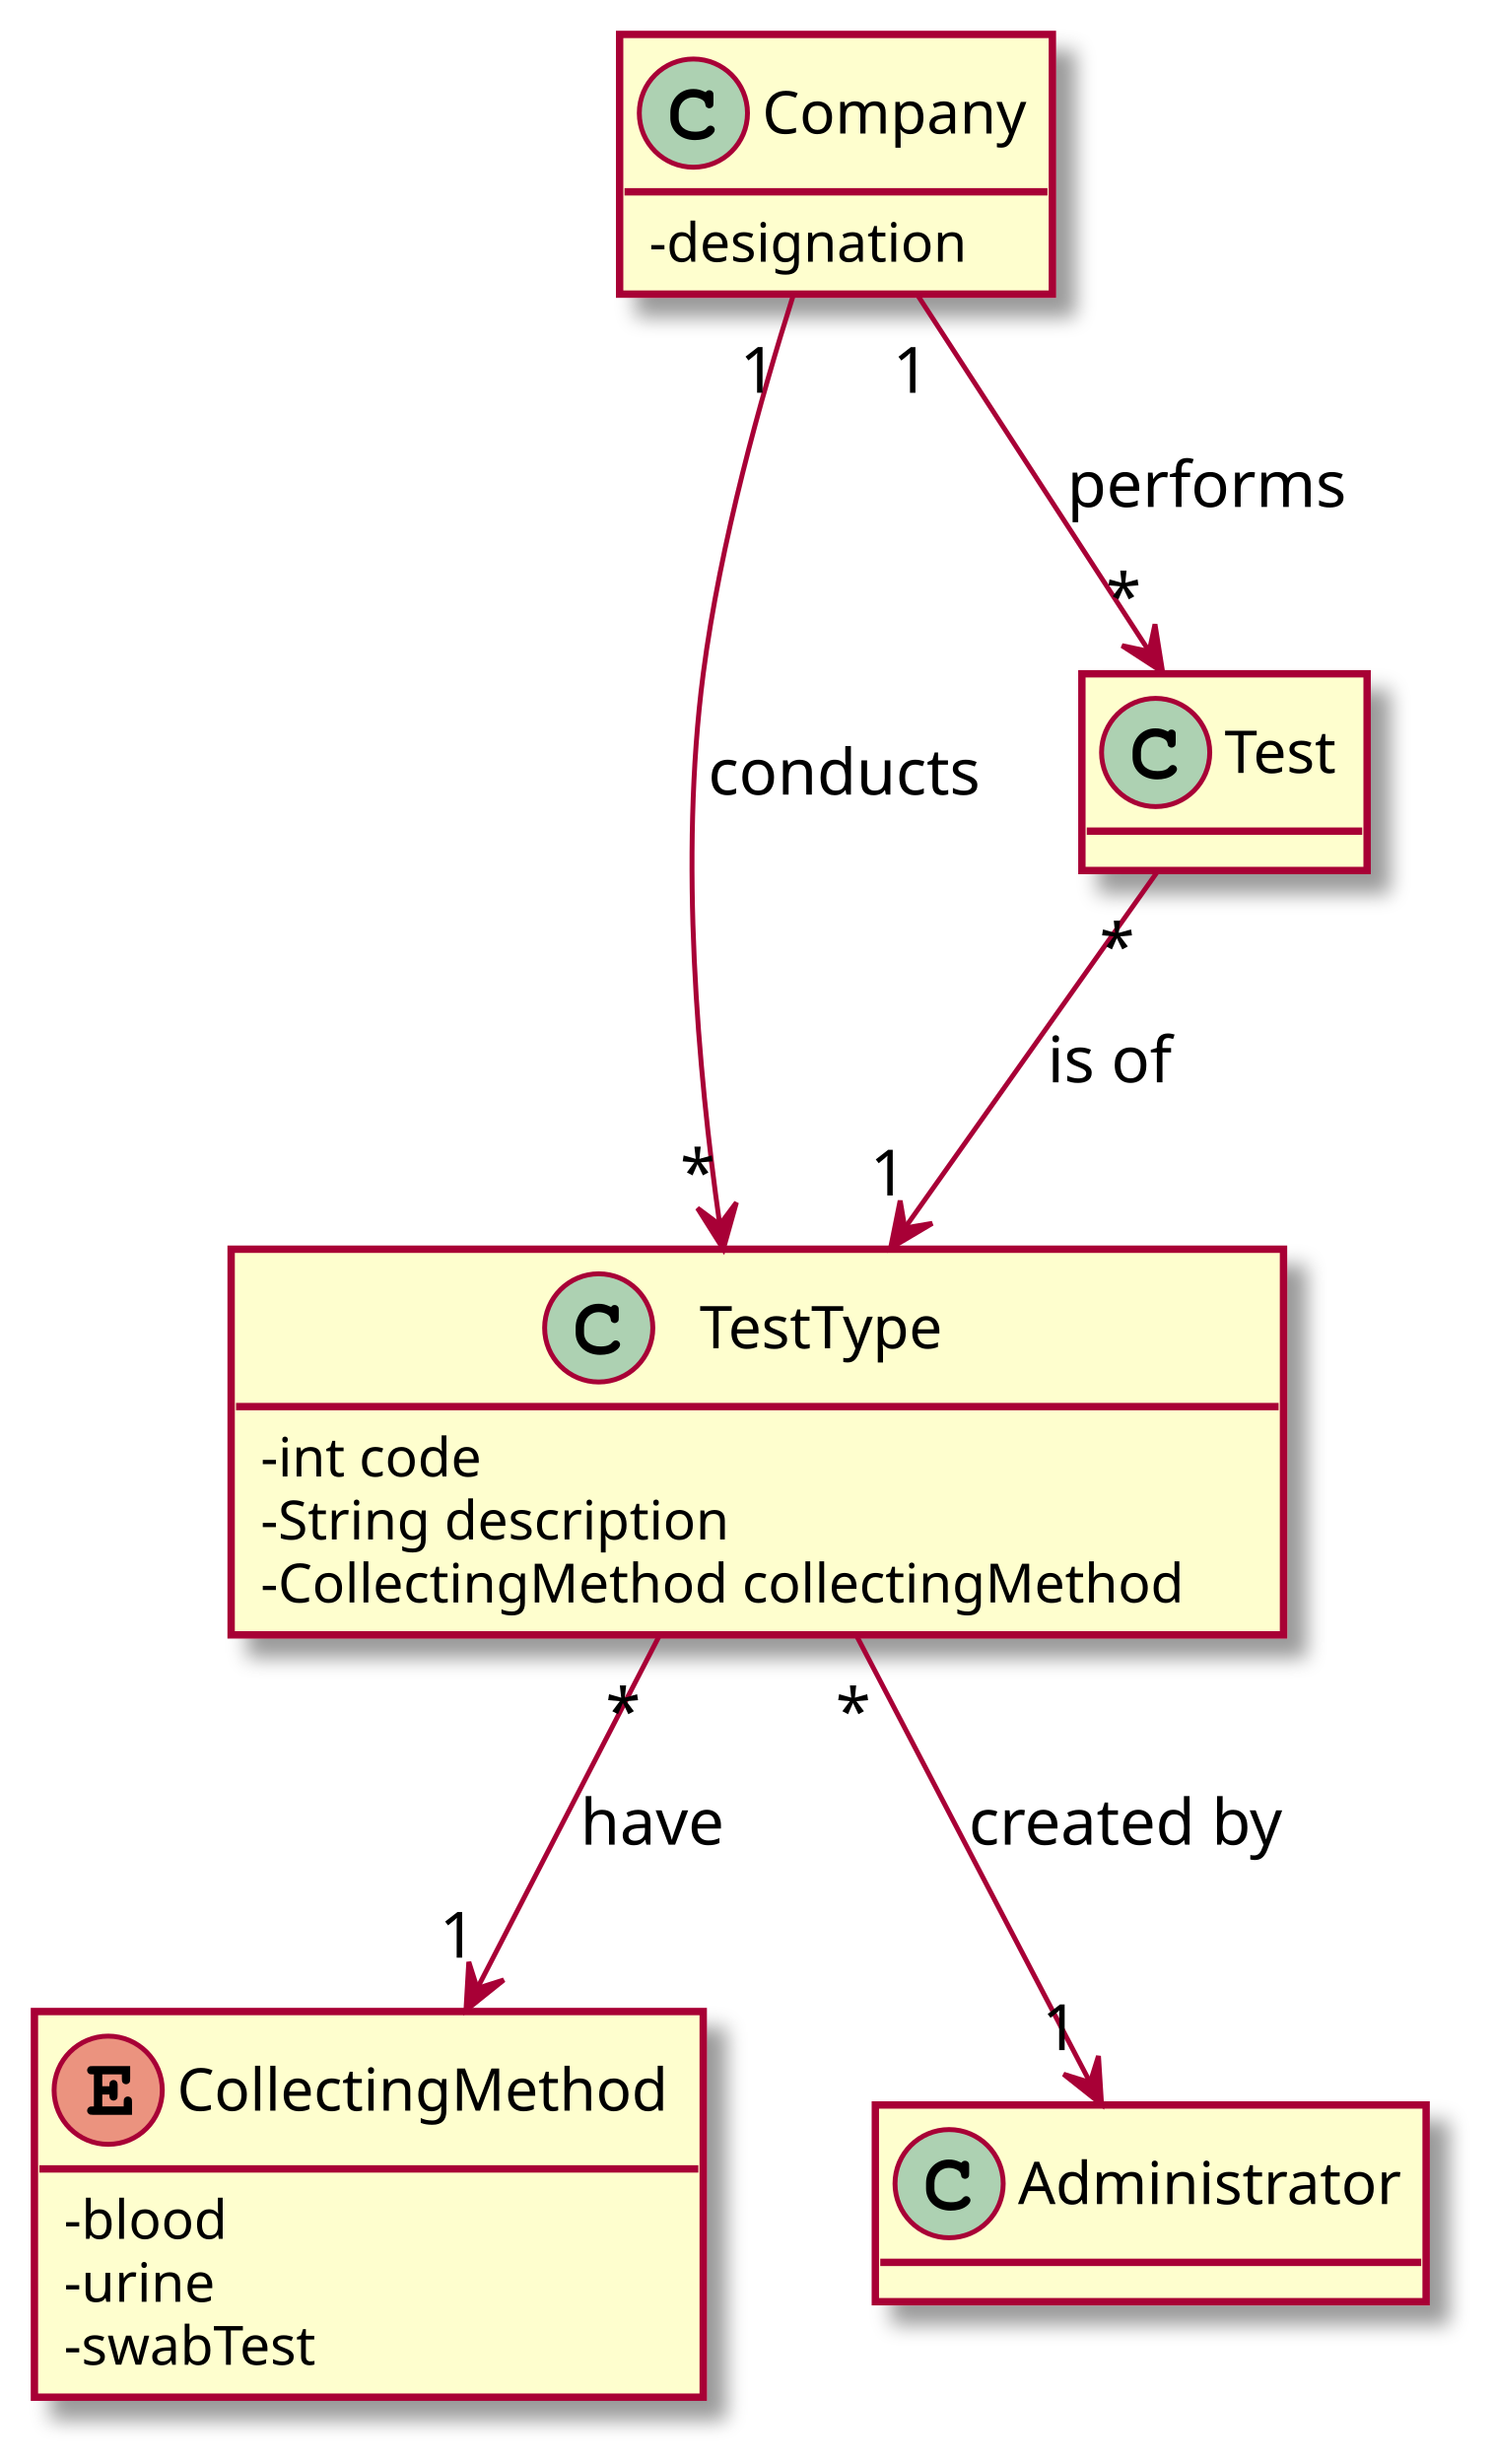
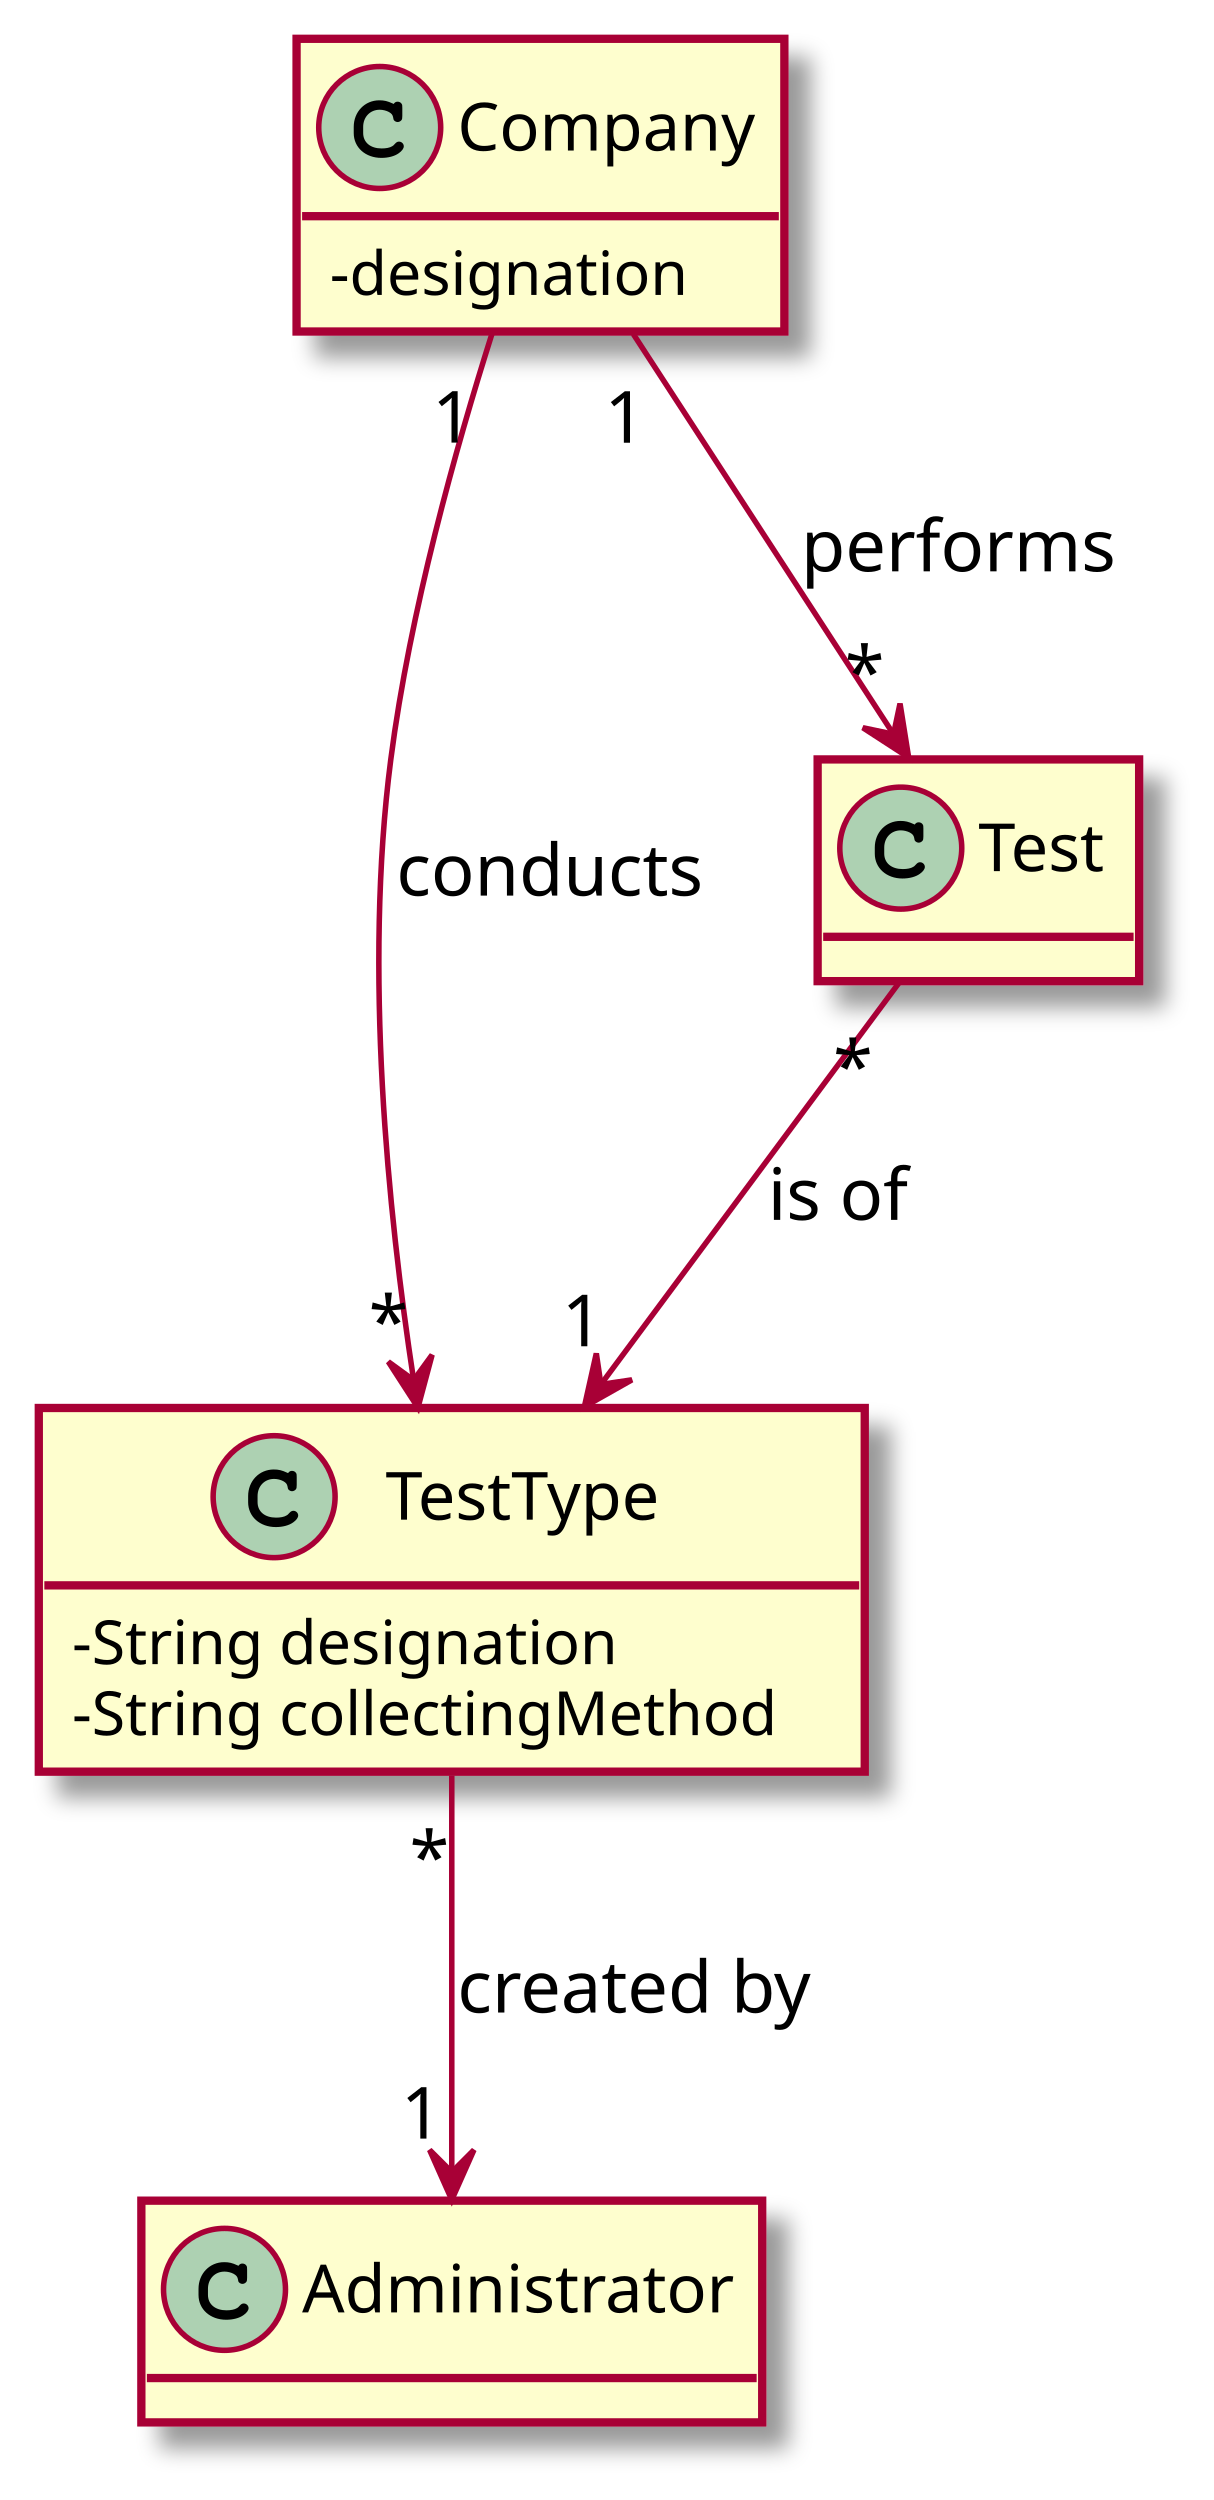
- <svg xmlns="http://www.w3.org/2000/svg" contentScriptType="application/ecmascript" contentStyleType="text/css" height="501px" preserveAspectRatio="none" style="width:304px;height:501px;" version="1.1" viewBox="0 0 304 501" width="304px" zoomAndPan="magnify">
+ <svg xmlns="http://www.w3.org/2000/svg" contentScriptType="application/ecmascript" contentStyleType="text/css" height="451px" preserveAspectRatio="none" style="width:219px;height:451px;" version="1.1" viewBox="0 0 219 451" width="219px" zoomAndPan="magnify">
  <defs>
-     <filter height="300%" id="fk5ujcg7p4a56" width="300%" x="-1" y="-1">
+     <filter height="300%" id="fz4v709ml4z1e" width="300%" x="-1" y="-1">
      <feGaussianBlur result="blurOut" stdDeviation="2.0" />
      <feColorMatrix in="blurOut" result="blurOut2" type="matrix" values="0 0 0 0 0 0 0 0 0 0 0 0 0 0 0 0 0 0 .4 0" />
      <feOffset dx="4.0" dy="4.0" in="blurOut2" result="blurOut3" />
      <feBlend in="SourceGraphic" in2="blurOut3" mode="normal" />
    </filter>
  </defs>
  <g>
-     <rect codeLine="3" fill="#FEFECE" filter="url(#fk5ujcg7p4a56)" height="78.414" id="CollectingMethod" style="stroke:#A80036;stroke-width:1.5;" width="136" x="7" y="409" />
-     <ellipse cx="22" cy="425" fill="#EB937F" rx="11" ry="11" style="stroke:#A80036;stroke-width:1.0;" />
-     <path d="M20.797,425.875 L22.25,425.875 L22.25,425.984 C22.25,426.391 22.281,426.547 22.359,426.703 C22.516,426.953 22.797,427.109 23.094,427.109 C23.344,427.109 23.609,426.969 23.766,426.75 C23.891,426.594 23.922,426.438 23.922,425.984 L23.922,424.062 C23.922,423.906 23.922,423.859 23.906,423.703 C23.844,423.234 23.531,422.922 23.078,422.922 C22.828,422.922 22.562,423.062 22.391,423.281 C22.281,423.453 22.25,423.609 22.25,424.062 L22.25,424.188 L20.797,424.188 L20.797,421.781 L24.781,421.781 L24.781,422.641 C24.781,423.047 24.812,423.219 24.891,423.375 C25.062,423.625 25.344,423.781 25.625,423.781 C25.891,423.781 26.156,423.641 26.328,423.422 C26.438,423.25 26.469,423.109 26.469,422.641 L26.469,420.094 L18.844,420.094 C18.406,420.094 18.281,420.109 18.125,420.203 C17.875,420.359 17.719,420.656 17.719,420.938 C17.719,421.219 17.859,421.469 18.078,421.641 C18.234,421.75 18.422,421.781 18.844,421.781 L19.094,421.781 L19.094,428.297 L18.844,428.297 C18.438,428.297 18.281,428.312 18.125,428.422 C17.875,428.594 17.719,428.859 17.719,429.156 C17.719,429.422 17.859,429.672 18.078,429.828 C18.219,429.953 18.453,430 18.844,430 L26.844,430 L26.844,427.422 C26.844,426.984 26.812,426.844 26.734,426.688 C26.562,426.438 26.281,426.281 26,426.281 C25.734,426.281 25.469,426.391 25.297,426.641 C25.188,426.797 25.156,426.938 25.156,427.422 L25.156,428.297 L20.797,428.297 L20.797,425.875 Z " fill="#000000" />
-     <text fill="#000000" font-family="sans-serif" font-size="12" lengthAdjust="spacing" textLength="104" x="36" y="429.154">CollectingMethod</text>
-     <line style="stroke:#A80036;stroke-width:1.5;" x1="8" x2="142" y1="441" y2="441" />
-     <text fill="#000000" font-family="sans-serif" font-size="11" lengthAdjust="spacing" textLength="35" x="13" y="455.21">-blood</text>
-     <text fill="#000000" font-family="sans-serif" font-size="11" lengthAdjust="spacing" textLength="33" x="13" y="468.015">-urine</text>
-     <text fill="#000000" font-family="sans-serif" font-size="11" lengthAdjust="spacing" textLength="58" x="13" y="480.82">-swabTest</text>
-     <rect codeLine="9" fill="#FEFECE" filter="url(#fk5ujcg7p4a56)" height="78.414" id="TestType" style="stroke:#A80036;stroke-width:1.5;" width="214" x="47" y="254" />
-     <ellipse cx="121.75" cy="270" fill="#ADD1B2" rx="11" ry="11" style="stroke:#A80036;stroke-width:1.0;" />
-     <path d="M124.094,265.672 C123.156,265.234 122.562,265.094 121.688,265.094 C119.062,265.094 117.062,267.172 117.062,269.891 L117.062,271.016 C117.062,273.594 119.172,275.484 122.062,275.484 C123.281,275.484 124.438,275.188 125.188,274.641 C125.766,274.234 126.094,273.781 126.094,273.391 C126.094,272.938 125.703,272.547 125.234,272.547 C125.016,272.547 124.812,272.625 124.625,272.812 C124.172,273.297 124.172,273.297 123.984,273.391 C123.562,273.656 122.875,273.781 122.109,273.781 C120.062,273.781 118.766,272.688 118.766,270.984 L118.766,269.891 C118.766,268.109 120.016,266.797 121.75,266.797 C122.328,266.797 122.938,266.953 123.406,267.203 C123.891,267.484 124.062,267.703 124.156,268.109 C124.219,268.516 124.25,268.641 124.391,268.766 C124.531,268.906 124.766,269.016 124.984,269.016 C125.25,269.016 125.516,268.875 125.688,268.656 C125.797,268.5 125.828,268.312 125.828,267.891 L125.828,266.469 C125.828,266.031 125.812,265.906 125.719,265.75 C125.562,265.484 125.281,265.344 124.984,265.344 C124.688,265.344 124.484,265.438 124.266,265.75 L124.094,265.672 Z " fill="#000000" />
-     <text fill="#000000" font-family="sans-serif" font-size="12" lengthAdjust="spacing" textLength="56" x="142.25" y="274.154">TestType</text>
-     <line style="stroke:#A80036;stroke-width:1.5;" x1="48" x2="260" y1="286" y2="286" />
-     <text fill="#000000" font-family="sans-serif" font-size="11" lengthAdjust="spacing" textLength="50" x="53" y="300.21">-int code</text>
-     <text fill="#000000" font-family="sans-serif" font-size="11" lengthAdjust="spacing" textLength="103" x="53" y="313.015">-String description</text>
-     <text fill="#000000" font-family="sans-serif" font-size="11" lengthAdjust="spacing" textLength="202" x="53" y="325.82">-CollectingMethod collectingMethod</text>
-     <rect codeLine="15" fill="#FEFECE" filter="url(#fk5ujcg7p4a56)" height="52.805" id="Company" style="stroke:#A80036;stroke-width:1.5;" width="88" x="126" y="7" />
-     <ellipse cx="141" cy="23" fill="#ADD1B2" rx="11" ry="11" style="stroke:#A80036;stroke-width:1.0;" />
-     <path d="M143.344,18.672 C142.406,18.234 141.812,18.094 140.938,18.094 C138.312,18.094 136.312,20.172 136.312,22.891 L136.312,24.016 C136.312,26.594 138.422,28.484 141.312,28.484 C142.531,28.484 143.688,28.188 144.438,27.641 C145.016,27.234 145.344,26.781 145.344,26.391 C145.344,25.938 144.953,25.547 144.484,25.547 C144.266,25.547 144.062,25.625 143.875,25.812 C143.422,26.297 143.422,26.297 143.234,26.391 C142.812,26.656 142.125,26.781 141.359,26.781 C139.312,26.781 138.016,25.688 138.016,23.984 L138.016,22.891 C138.016,21.109 139.266,19.797 141,19.797 C141.578,19.797 142.188,19.953 142.656,20.203 C143.141,20.484 143.312,20.703 143.406,21.109 C143.469,21.516 143.5,21.641 143.641,21.766 C143.781,21.906 144.016,22.016 144.234,22.016 C144.5,22.016 144.766,21.875 144.938,21.656 C145.047,21.5 145.078,21.312 145.078,20.891 L145.078,19.469 C145.078,19.031 145.062,18.906 144.969,18.75 C144.812,18.484 144.531,18.344 144.234,18.344 C143.938,18.344 143.734,18.438 143.516,18.75 L143.344,18.672 Z " fill="#000000" />
-     <text fill="#000000" font-family="sans-serif" font-size="12" lengthAdjust="spacing" textLength="56" x="155" y="27.154">Company</text>
-     <line style="stroke:#A80036;stroke-width:1.5;" x1="127" x2="213" y1="39" y2="39" />
-     <text fill="#000000" font-family="sans-serif" font-size="11" lengthAdjust="spacing" textLength="70" x="132" y="53.21">-designation</text>
-     <rect codeLine="19" fill="#FEFECE" filter="url(#fk5ujcg7p4a56)" height="40" id="Test" style="stroke:#A80036;stroke-width:1.5;" width="58" x="220" y="137" />
-     <ellipse cx="235" cy="153" fill="#ADD1B2" rx="11" ry="11" style="stroke:#A80036;stroke-width:1.0;" />
-     <path d="M237.344,148.672 C236.406,148.234 235.812,148.094 234.938,148.094 C232.312,148.094 230.312,150.172 230.312,152.891 L230.312,154.016 C230.312,156.594 232.422,158.484 235.312,158.484 C236.531,158.484 237.688,158.188 238.438,157.641 C239.016,157.234 239.344,156.781 239.344,156.391 C239.344,155.938 238.953,155.547 238.484,155.547 C238.266,155.547 238.062,155.625 237.875,155.812 C237.422,156.297 237.422,156.297 237.234,156.391 C236.812,156.656 236.125,156.781 235.359,156.781 C233.312,156.781 232.016,155.688 232.016,153.984 L232.016,152.891 C232.016,151.109 233.266,149.797 235,149.797 C235.578,149.797 236.188,149.953 236.656,150.203 C237.141,150.484 237.312,150.703 237.406,151.109 C237.469,151.516 237.5,151.641 237.641,151.766 C237.781,151.906 238.016,152.016 238.234,152.016 C238.5,152.016 238.766,151.875 238.938,151.656 C239.047,151.5 239.078,151.312 239.078,150.891 L239.078,149.469 C239.078,149.031 239.062,148.906 238.969,148.75 C238.812,148.484 238.531,148.344 238.234,148.344 C237.938,148.344 237.734,148.438 237.516,148.75 L237.344,148.672 Z " fill="#000000" />
-     <text fill="#000000" font-family="sans-serif" font-size="12" lengthAdjust="spacing" textLength="26" x="249" y="157.154">Test</text>
-     <line style="stroke:#A80036;stroke-width:1.5;" x1="221" x2="277" y1="169" y2="169" />
-     <rect codeLine="22" fill="#FEFECE" filter="url(#fk5ujcg7p4a56)" height="40" id="Administrator" style="stroke:#A80036;stroke-width:1.5;" width="112" x="178" y="428" />
-     <ellipse cx="193" cy="444" fill="#ADD1B2" rx="11" ry="11" style="stroke:#A80036;stroke-width:1.0;" />
-     <path d="M195.344,439.672 C194.406,439.234 193.812,439.094 192.938,439.094 C190.312,439.094 188.312,441.172 188.312,443.891 L188.312,445.016 C188.312,447.594 190.422,449.484 193.312,449.484 C194.531,449.484 195.688,449.188 196.438,448.641 C197.016,448.234 197.344,447.781 197.344,447.391 C197.344,446.938 196.953,446.547 196.484,446.547 C196.266,446.547 196.062,446.625 195.875,446.812 C195.422,447.297 195.422,447.297 195.234,447.391 C194.812,447.656 194.125,447.781 193.359,447.781 C191.312,447.781 190.016,446.688 190.016,444.984 L190.016,443.891 C190.016,442.109 191.266,440.797 193,440.797 C193.578,440.797 194.188,440.953 194.656,441.203 C195.141,441.484 195.312,441.703 195.406,442.109 C195.469,442.516 195.5,442.641 195.641,442.766 C195.781,442.906 196.016,443.016 196.234,443.016 C196.5,443.016 196.766,442.875 196.938,442.656 C197.047,442.5 197.078,442.312 197.078,441.891 L197.078,440.469 C197.078,440.031 197.062,439.906 196.969,439.75 C196.812,439.484 196.531,439.344 196.234,439.344 C195.938,439.344 195.734,439.438 195.516,439.75 L195.344,439.672 Z " fill="#000000" />
-     <text fill="#000000" font-family="sans-serif" font-size="12" lengthAdjust="spacing" textLength="80" x="207" y="448.154">Administrator</text>
-     <line style="stroke:#A80036;stroke-width:1.5;" x1="179" x2="289" y1="460" y2="460" />
-     <path codeLine="25" d="M134.269,332.214 C122.958,354.12 108.732,381.67 97.054,404.288 " fill="none" id="TestType-to-CollectingMethod" style="stroke:#A80036;stroke-width:1.0;" />
-     <polygon fill="#A80036" points="94.754,408.743,102.437,402.582,97.047,404.3,95.329,398.911,94.754,408.743" style="stroke:#A80036;stroke-width:1.0;" />
-     <text fill="#000000" font-family="sans-serif" font-size="13" lengthAdjust="spacing" textLength="32" x="118" y="375.067">have</text>
-     <text fill="#000000" font-family="sans-serif" font-size="13" lengthAdjust="spacing" textLength="7" x="123.131" y="352.577">*</text>
-     <text fill="#000000" font-family="sans-serif" font-size="13" lengthAdjust="spacing" textLength="8" x="89.363" y="398.043">1</text>
-     <path codeLine="26" d="M161.24,60.252 C154.747,80.763 146.45,110.355 143,137 C138.136,174.557 141.914,217.532 146.319,248.69 " fill="none" id="Company-to-TestType" style="stroke:#A80036;stroke-width:1.0;" />
-     <polygon fill="#A80036" points="147.088,253.976,149.75,244.494,146.368,249.028,141.834,245.646,147.088,253.976" style="stroke:#A80036;stroke-width:1.0;" />
-     <text fill="#000000" font-family="sans-serif" font-size="13" lengthAdjust="spacing" textLength="58" x="144" y="161.567">conducts</text>
-     <text fill="#000000" font-family="sans-serif" font-size="13" lengthAdjust="spacing" textLength="8" x="150.449" y="79.847">1</text>
-     <text fill="#000000" font-family="sans-serif" font-size="13" lengthAdjust="spacing" textLength="7" x="138.298" y="243.022">*</text>
-     <path codeLine="27" d="M235.389,177.199 C222.051,196.012 201.276,225.316 184.054,249.608 " fill="none" id="Test-to-TestType" style="stroke:#A80036;stroke-width:1.0;" />
-     <polygon fill="#A80036" points="181.103,253.771,189.572,248.744,183.996,249.693,183.047,244.116,181.103,253.771" style="stroke:#A80036;stroke-width:1.0;" />
-     <text fill="#000000" font-family="sans-serif" font-size="13" lengthAdjust="spacing" textLength="27" x="213" y="220.067">is of</text>
-     <text fill="#000000" font-family="sans-serif" font-size="13" lengthAdjust="spacing" textLength="7" x="223.577" y="197.075">*</text>
-     <text fill="#000000" font-family="sans-serif" font-size="13" lengthAdjust="spacing" textLength="8" x="176.929" y="243.075">1</text>
-     <path codeLine="28" d="M186.754,60.267 C200.623,81.598 220.168,111.657 233.639,132.375 " fill="none" id="Company-to-Test" style="stroke:#A80036;stroke-width:1.0;" />
-     <polygon fill="#A80036" points="236.417,136.647,234.864,126.921,233.691,132.455,228.157,131.283,236.417,136.647" style="stroke:#A80036;stroke-width:1.0;" />
-     <text fill="#000000" font-family="sans-serif" font-size="13" lengthAdjust="spacing" textLength="59" x="217" y="103.067">performs</text>
-     <text fill="#000000" font-family="sans-serif" font-size="13" lengthAdjust="spacing" textLength="8" x="181.544" y="79.866">1</text>
-     <text fill="#000000" font-family="sans-serif" font-size="13" lengthAdjust="spacing" textLength="7" x="224.894" y="125.899">*</text>
-     <path codeLine="29" d="M173.981,332.214 C188.906,360.758 208.842,398.885 221.554,423.198 " fill="none" id="TestType-to-Administrator" style="stroke:#A80036;stroke-width:1.0;" />
-     <polygon fill="#A80036" points="223.997,427.869,223.372,418.04,221.68,423.438,216.282,421.747,223.997,427.869" style="stroke:#A80036;stroke-width:1.0;" />
-     <text fill="#000000" font-family="sans-serif" font-size="13" lengthAdjust="spacing" textLength="69" x="197" y="375.067">created by</text>
-     <text fill="#000000" font-family="sans-serif" font-size="13" lengthAdjust="spacing" textLength="7" x="169.917" y="352.577">*</text>
-     <text fill="#000000" font-family="sans-serif" font-size="13" lengthAdjust="spacing" textLength="8" x="211.884" y="416.839">1</text>
+     <rect codeLine="4" fill="#FEFECE" filter="url(#fz4v709ml4z1e)" height="65.609" id="TestType" style="stroke:#A80036;stroke-width:1.5;" width="149" x="7" y="254" />
+     <ellipse cx="49.45" cy="270" fill="#ADD1B2" rx="11" ry="11" style="stroke:#A80036;stroke-width:1.0;" />
+     <path d="M51.794,265.672 C50.856,265.234 50.263,265.094 49.388,265.094 C46.763,265.094 44.763,267.172 44.763,269.891 L44.763,271.016 C44.763,273.594 46.872,275.484 49.763,275.484 C50.981,275.484 52.138,275.188 52.888,274.641 C53.466,274.234 53.794,273.781 53.794,273.391 C53.794,272.938 53.403,272.547 52.934,272.547 C52.716,272.547 52.513,272.625 52.325,272.812 C51.872,273.297 51.872,273.297 51.684,273.391 C51.263,273.656 50.575,273.781 49.809,273.781 C47.763,273.781 46.466,272.688 46.466,270.984 L46.466,269.891 C46.466,268.109 47.716,266.797 49.45,266.797 C50.028,266.797 50.638,266.953 51.106,267.203 C51.591,267.484 51.763,267.703 51.856,268.109 C51.919,268.516 51.95,268.641 52.091,268.766 C52.231,268.906 52.466,269.016 52.684,269.016 C52.95,269.016 53.216,268.875 53.388,268.656 C53.497,268.5 53.528,268.312 53.528,267.891 L53.528,266.469 C53.528,266.031 53.513,265.906 53.419,265.75 C53.263,265.484 52.981,265.344 52.684,265.344 C52.388,265.344 52.184,265.438 51.966,265.75 L51.794,265.672 Z " fill="#000000" />
+     <text fill="#000000" font-family="sans-serif" font-size="12" lengthAdjust="spacing" textLength="56" x="69.55" y="274.154">TestType</text>
+     <line style="stroke:#A80036;stroke-width:1.5;" x1="8" x2="155" y1="286" y2="286" />
+     <text fill="#000000" font-family="sans-serif" font-size="11" lengthAdjust="spacing" textLength="107" x="13" y="300.21">-String designation</text>
+     <text fill="#000000" font-family="sans-serif" font-size="11" lengthAdjust="spacing" textLength="137" x="13" y="313.015">-String collectingMethod</text>
+     <rect codeLine="9" fill="#FEFECE" filter="url(#fz4v709ml4z1e)" height="52.805" id="Company" style="stroke:#A80036;stroke-width:1.5;" width="88" x="53.5" y="7" />
+     <ellipse cx="68.5" cy="23" fill="#ADD1B2" rx="11" ry="11" style="stroke:#A80036;stroke-width:1.0;" />
+     <path d="M70.844,18.672 C69.906,18.234 69.312,18.094 68.438,18.094 C65.812,18.094 63.812,20.172 63.812,22.891 L63.812,24.016 C63.812,26.594 65.922,28.484 68.812,28.484 C70.031,28.484 71.188,28.188 71.938,27.641 C72.516,27.234 72.844,26.781 72.844,26.391 C72.844,25.938 72.453,25.547 71.984,25.547 C71.766,25.547 71.562,25.625 71.375,25.812 C70.922,26.297 70.922,26.297 70.734,26.391 C70.312,26.656 69.625,26.781 68.859,26.781 C66.812,26.781 65.516,25.688 65.516,23.984 L65.516,22.891 C65.516,21.109 66.766,19.797 68.5,19.797 C69.078,19.797 69.688,19.953 70.156,20.203 C70.641,20.484 70.812,20.703 70.906,21.109 C70.969,21.516 71,21.641 71.141,21.766 C71.281,21.906 71.516,22.016 71.734,22.016 C72,22.016 72.266,21.875 72.438,21.656 C72.547,21.5 72.578,21.312 72.578,20.891 L72.578,19.469 C72.578,19.031 72.562,18.906 72.469,18.75 C72.312,18.484 72.031,18.344 71.734,18.344 C71.438,18.344 71.234,18.438 71.016,18.75 L70.844,18.672 Z " fill="#000000" />
+     <text fill="#000000" font-family="sans-serif" font-size="12" lengthAdjust="spacing" textLength="56" x="82.5" y="27.154">Company</text>
+     <line style="stroke:#A80036;stroke-width:1.5;" x1="54.5" x2="140.5" y1="39" y2="39" />
+     <text fill="#000000" font-family="sans-serif" font-size="11" lengthAdjust="spacing" textLength="70" x="59.5" y="53.21">-designation</text>
+     <rect codeLine="13" fill="#FEFECE" filter="url(#fz4v709ml4z1e)" height="40" id="Test" style="stroke:#A80036;stroke-width:1.5;" width="58" x="147.5" y="137" />
+     <ellipse cx="162.5" cy="153" fill="#ADD1B2" rx="11" ry="11" style="stroke:#A80036;stroke-width:1.0;" />
+     <path d="M164.844,148.672 C163.906,148.234 163.312,148.094 162.438,148.094 C159.812,148.094 157.812,150.172 157.812,152.891 L157.812,154.016 C157.812,156.594 159.922,158.484 162.812,158.484 C164.031,158.484 165.188,158.188 165.938,157.641 C166.516,157.234 166.844,156.781 166.844,156.391 C166.844,155.938 166.453,155.547 165.984,155.547 C165.766,155.547 165.562,155.625 165.375,155.812 C164.922,156.297 164.922,156.297 164.734,156.391 C164.312,156.656 163.625,156.781 162.859,156.781 C160.812,156.781 159.516,155.688 159.516,153.984 L159.516,152.891 C159.516,151.109 160.766,149.797 162.5,149.797 C163.078,149.797 163.688,149.953 164.156,150.203 C164.641,150.484 164.812,150.703 164.906,151.109 C164.969,151.516 165,151.641 165.141,151.766 C165.281,151.906 165.516,152.016 165.734,152.016 C166,152.016 166.266,151.875 166.438,151.656 C166.547,151.5 166.578,151.312 166.578,150.891 L166.578,149.469 C166.578,149.031 166.562,148.906 166.469,148.75 C166.312,148.484 166.031,148.344 165.734,148.344 C165.438,148.344 165.234,148.438 165.016,148.75 L164.844,148.672 Z " fill="#000000" />
+     <text fill="#000000" font-family="sans-serif" font-size="12" lengthAdjust="spacing" textLength="26" x="176.5" y="157.154">Test</text>
+     <line style="stroke:#A80036;stroke-width:1.5;" x1="148.5" x2="204.5" y1="169" y2="169" />
+     <rect codeLine="16" fill="#FEFECE" filter="url(#fz4v709ml4z1e)" height="40" id="Administrator" style="stroke:#A80036;stroke-width:1.5;" width="112" x="25.5" y="397" />
+     <ellipse cx="40.5" cy="413" fill="#ADD1B2" rx="11" ry="11" style="stroke:#A80036;stroke-width:1.0;" />
+     <path d="M42.844,408.672 C41.906,408.234 41.312,408.094 40.438,408.094 C37.812,408.094 35.812,410.172 35.812,412.891 L35.812,414.016 C35.812,416.594 37.922,418.484 40.812,418.484 C42.031,418.484 43.188,418.188 43.938,417.641 C44.516,417.234 44.844,416.781 44.844,416.391 C44.844,415.938 44.453,415.547 43.984,415.547 C43.766,415.547 43.562,415.625 43.375,415.812 C42.922,416.297 42.922,416.297 42.734,416.391 C42.312,416.656 41.625,416.781 40.859,416.781 C38.812,416.781 37.516,415.688 37.516,413.984 L37.516,412.891 C37.516,411.109 38.766,409.797 40.5,409.797 C41.078,409.797 41.688,409.953 42.156,410.203 C42.641,410.484 42.812,410.703 42.906,411.109 C42.969,411.516 43,411.641 43.141,411.766 C43.281,411.906 43.516,412.016 43.734,412.016 C44,412.016 44.266,411.875 44.438,411.656 C44.547,411.5 44.578,411.312 44.578,410.891 L44.578,409.469 C44.578,409.031 44.562,408.906 44.469,408.75 C44.312,408.484 44.031,408.344 43.734,408.344 C43.438,408.344 43.234,408.438 43.016,408.75 L42.844,408.672 Z " fill="#000000" />
+     <text fill="#000000" font-family="sans-serif" font-size="12" lengthAdjust="spacing" textLength="80" x="54.5" y="417.154">Administrator</text>
+     <line style="stroke:#A80036;stroke-width:1.5;" x1="26.5" x2="136.5" y1="429" y2="429" />
+     <path codeLine="19" d="M88.74,60.252 C82.247,80.763 73.95,110.355 70.5,137 C65.588,174.934 69.985,218.608 74.596,248.82 " fill="none" id="Company-to-TestType" style="stroke:#A80036;stroke-width:1.0;" />
+     <polygon fill="#A80036" points="75.397,253.925,77.952,244.413,74.621,248.986,70.049,245.655,75.397,253.925" style="stroke:#A80036;stroke-width:1.0;" />
+     <text fill="#000000" font-family="sans-serif" font-size="13" lengthAdjust="spacing" textLength="58" x="71.5" y="161.567">conducts</text>
+     <text fill="#000000" font-family="sans-serif" font-size="13" lengthAdjust="spacing" textLength="8" x="77.949" y="79.847">1</text>
+     <text fill="#000000" font-family="sans-serif" font-size="13" lengthAdjust="spacing" textLength="7" x="66.507" y="243.055">*</text>
+     <path codeLine="20" d="M162.278,177.163 C148.088,196.282 125.935,226.129 108.415,249.735 " fill="none" id="Test-to-TestType" style="stroke:#A80036;stroke-width:1.0;" />
+     <polygon fill="#A80036" points="105.424,253.766,113.999,248.923,108.403,249.751,107.575,244.155,105.424,253.766" style="stroke:#A80036;stroke-width:1.0;" />
+     <text fill="#000000" font-family="sans-serif" font-size="13" lengthAdjust="spacing" textLength="27" x="138.5" y="220.067">is of</text>
+     <text fill="#000000" font-family="sans-serif" font-size="13" lengthAdjust="spacing" textLength="7" x="150.294" y="197.029">*</text>
+     <text fill="#000000" font-family="sans-serif" font-size="13" lengthAdjust="spacing" textLength="8" x="101.346" y="242.865">1</text>
+     <path codeLine="21" d="M114.254,60.267 C128.123,81.598 147.668,111.657 161.139,132.375 " fill="none" id="Company-to-Test" style="stroke:#A80036;stroke-width:1.0;" />
+     <polygon fill="#A80036" points="163.917,136.647,162.364,126.921,161.191,132.455,155.657,131.283,163.917,136.647" style="stroke:#A80036;stroke-width:1.0;" />
+     <text fill="#000000" font-family="sans-serif" font-size="13" lengthAdjust="spacing" textLength="59" x="144.5" y="103.067">performs</text>
+     <text fill="#000000" font-family="sans-serif" font-size="13" lengthAdjust="spacing" textLength="8" x="109.044" y="79.866">1</text>
+     <text fill="#000000" font-family="sans-serif" font-size="13" lengthAdjust="spacing" textLength="7" x="152.394" y="125.899">*</text>
+     <path codeLine="22" d="M81.5,320.3 C81.5,342.463 81.5,371.412 81.5,391.642 " fill="none" id="TestType-to-Administrator" style="stroke:#A80036;stroke-width:1.0;" />
+     <polygon fill="#A80036" points="81.5,396.846,85.5,387.846,81.5,391.846,77.5,387.846,81.5,396.846" style="stroke:#A80036;stroke-width:1.0;" />
+     <text fill="#000000" font-family="sans-serif" font-size="13" lengthAdjust="spacing" textLength="69" x="82.5" y="363.067">created by</text>
+     <text fill="#000000" font-family="sans-serif" font-size="13" lengthAdjust="spacing" textLength="7" x="73.877" y="339.681">*</text>
+     <text fill="#000000" font-family="sans-serif" font-size="13" lengthAdjust="spacing" textLength="8" x="72.325" y="385.809">1</text>
  </g>
</svg>
